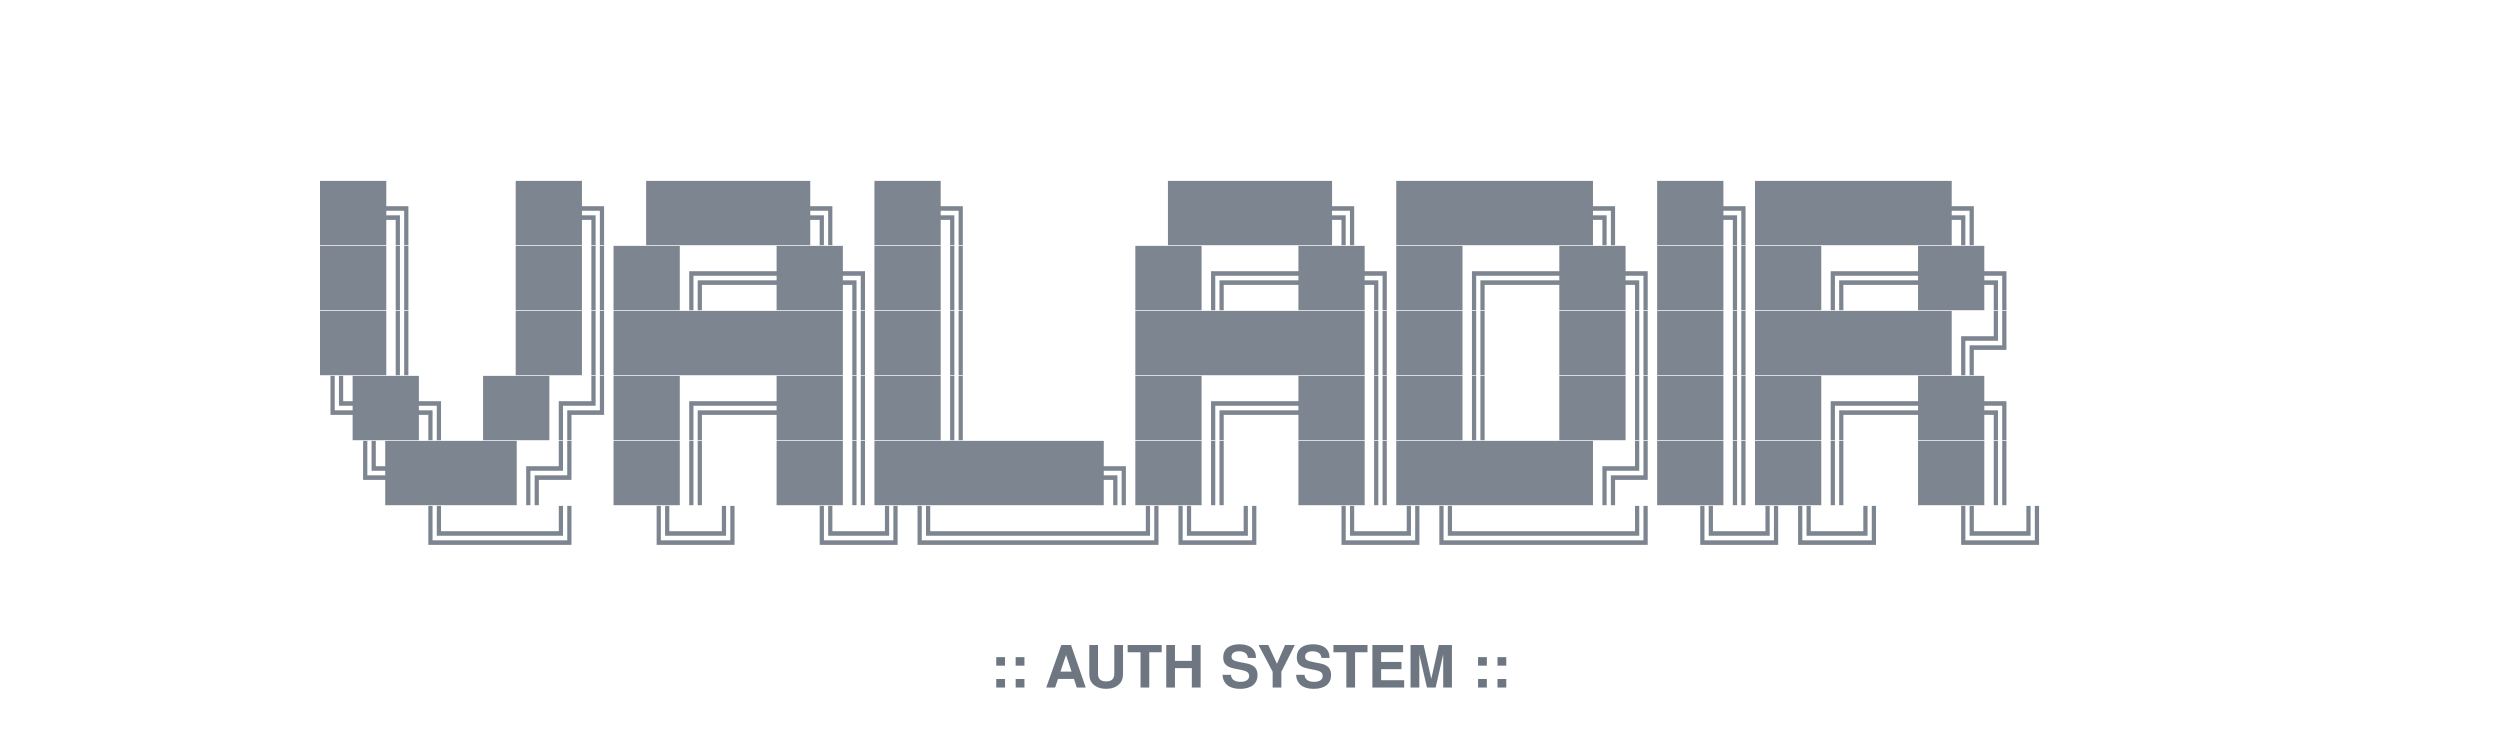
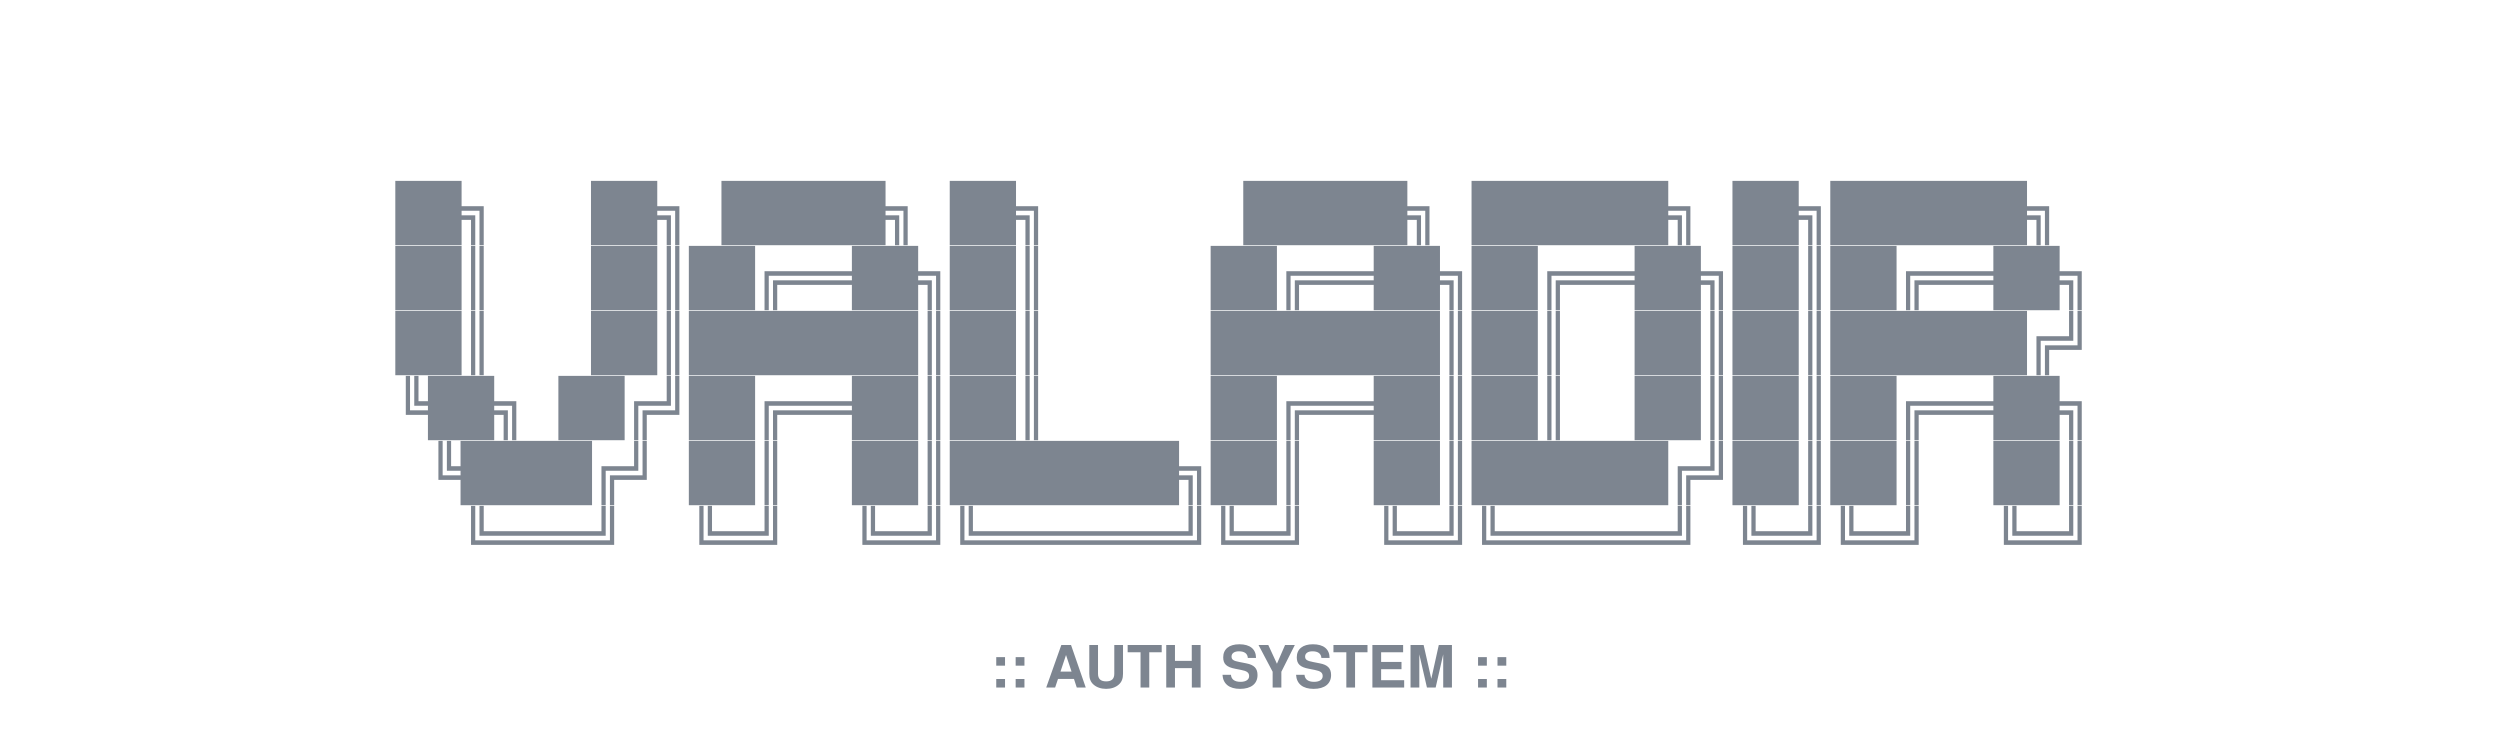
<svg xmlns="http://www.w3.org/2000/svg" width="600" height="180" viewBox="0 0 600 180">
  <style>
    /* The default fill is a tone legible over both backgrounds: GitHub's mobile
       webview does not propagate the app theme, so no query applies there. The
       queries below raise the contrast wherever they do apply. */
    .title {
      font-family: ui-monospace, 'Cascadia Code', 'Source Code Pro', Menlo, Monaco, Consolas, 'DejaVu Sans Mono', monospace;
      font-size: 13px;
      fill: #7d8590;
-       text-anchor: middle;
    }
    .subtitle {
      font-family: -apple-system, BlinkMacSystemFont, "Segoe UI", Helvetica, Arial, sans-serif;
      font-size: 14px;
      font-weight: 600;
-       fill: #6e7781;
+       fill: #7d8590;
      text-anchor: middle;
    }
    @media (prefers-color-scheme: light) {
      .title { fill: #1f2328; }
      .subtitle { fill: #59636e; }
    }
    @media (prefers-color-scheme: dark) {
      .title { fill: #e6edf3; }
      .subtitle { fill: #8d96a0; }
    }
  </style>
-   <text class="title" y="40" xml:space="preserve">
-     <tspan x="50%" dy="1.2em">██╗   ██╗ █████╗ ██╗      █████╗ ██████╗ ██╗██████╗ </tspan>
-     <tspan x="50%" dy="1.2em">██║   ██║██╔══██╗██║     ██╔══██╗██╔══██╗██║██╔══██╗</tspan>
-     <tspan x="50%" dy="1.2em">██║   ██║███████║██║     ███████║██║  ██║██║██████╔╝</tspan>
-     <tspan x="50%" dy="1.2em">╚██╗ ██╔╝██╔══██║██║     ██╔══██║██║  ██║██║██╔══██╗</tspan>
-     <tspan x="50%" dy="1.2em"> ╚████╔╝ ██║  ██║███████╗██║  ██║██████╔╝██║██║  ██║</tspan>
-     <tspan x="50%" dy="1.2em">  ╚═══╝  ╚═╝  ╚═╝╚══════╝╚═╝  ╚═╝╚═════╝ ╚═╝╚═╝  ╚═╝</tspan>
+   <text class="title" x="50%" y="40" xml:space="preserve">
+     <tspan x="95" dy="1.2em">██╗   ██╗ █████╗ ██╗      █████╗ ██████╗ ██╗██████╗ </tspan>
+     <tspan x="95" dy="1.2em">██║   ██║██╔══██╗██║     ██╔══██╗██╔══██╗██║██╔══██╗</tspan>
+     <tspan x="95" dy="1.2em">██║   ██║███████║██║     ███████║██║  ██║██║██████╔╝</tspan>
+     <tspan x="95" dy="1.2em">╚██╗ ██╔╝██╔══██║██║     ██╔══██║██║  ██║██║██╔══██╗</tspan>
+     <tspan x="95" dy="1.2em"> ╚████╔╝ ██║  ██║███████╗██║  ██║██████╔╝██║██║  ██║</tspan>
+     <tspan x="95" dy="1.2em">  ╚═══╝  ╚═╝  ╚═╝╚══════╝╚═╝  ╚═╝╚═════╝ ╚═╝╚═╝  ╚═╝</tspan>
  </text>
  <text x="50%" y="165" class="subtitle">:: AUTH SYSTEM ::</text>
</svg>
